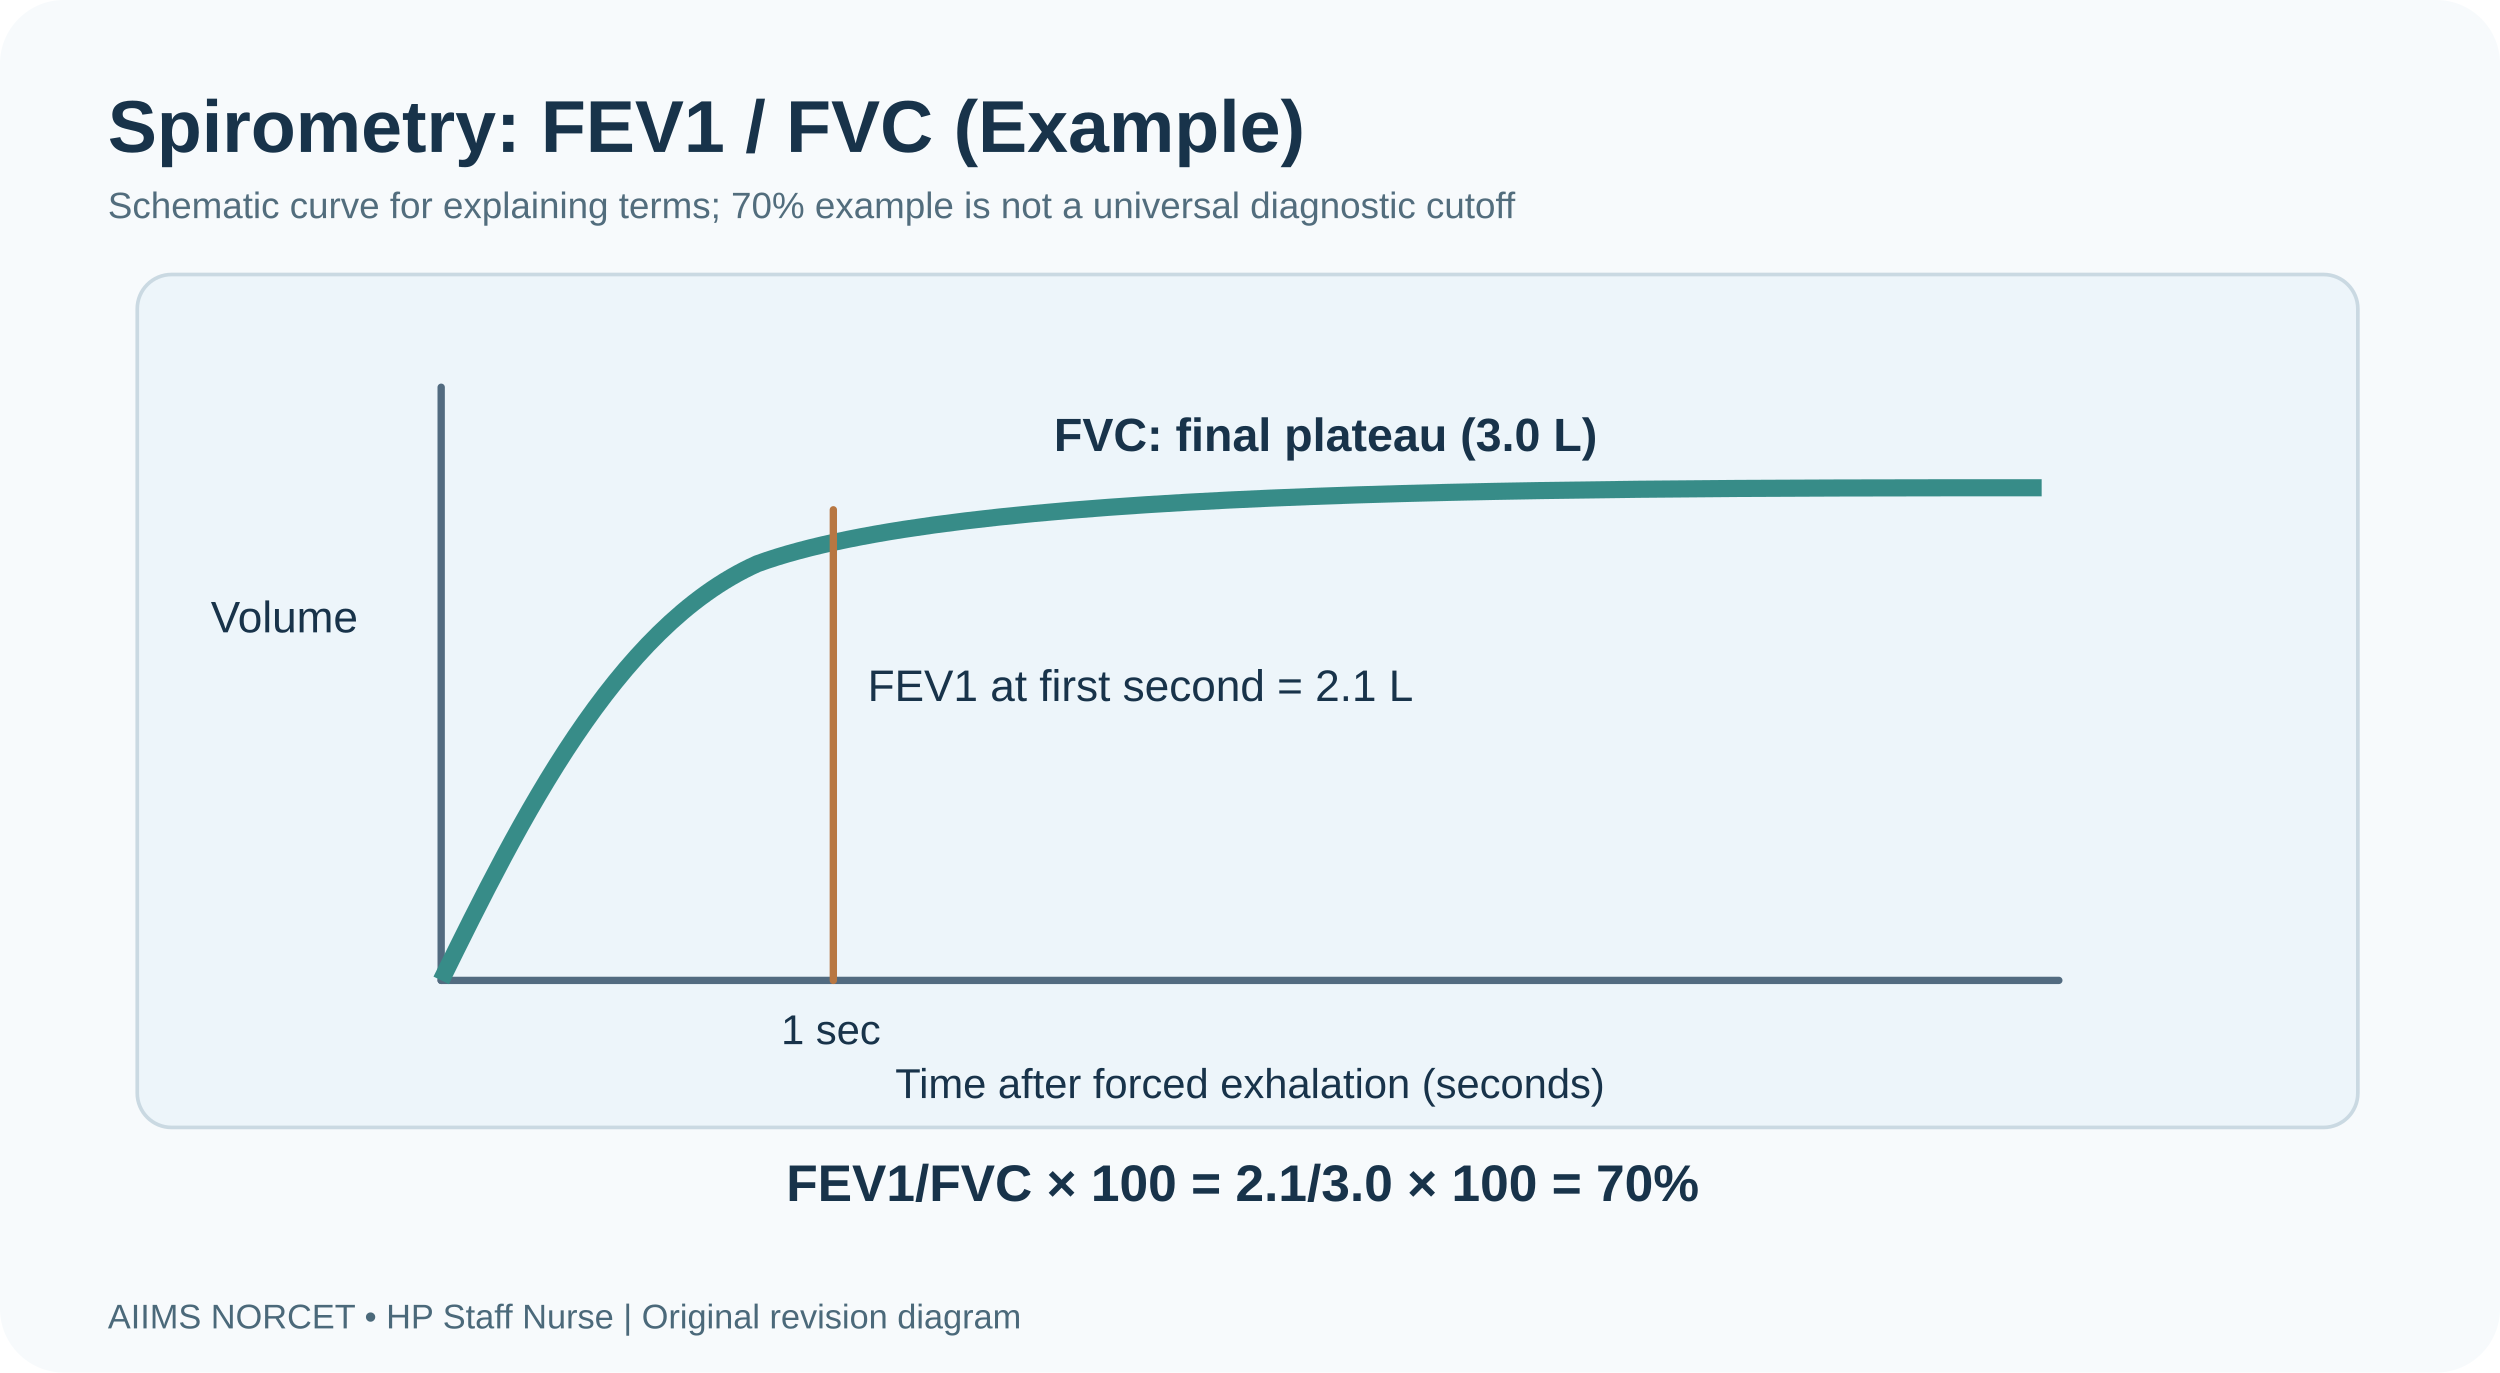
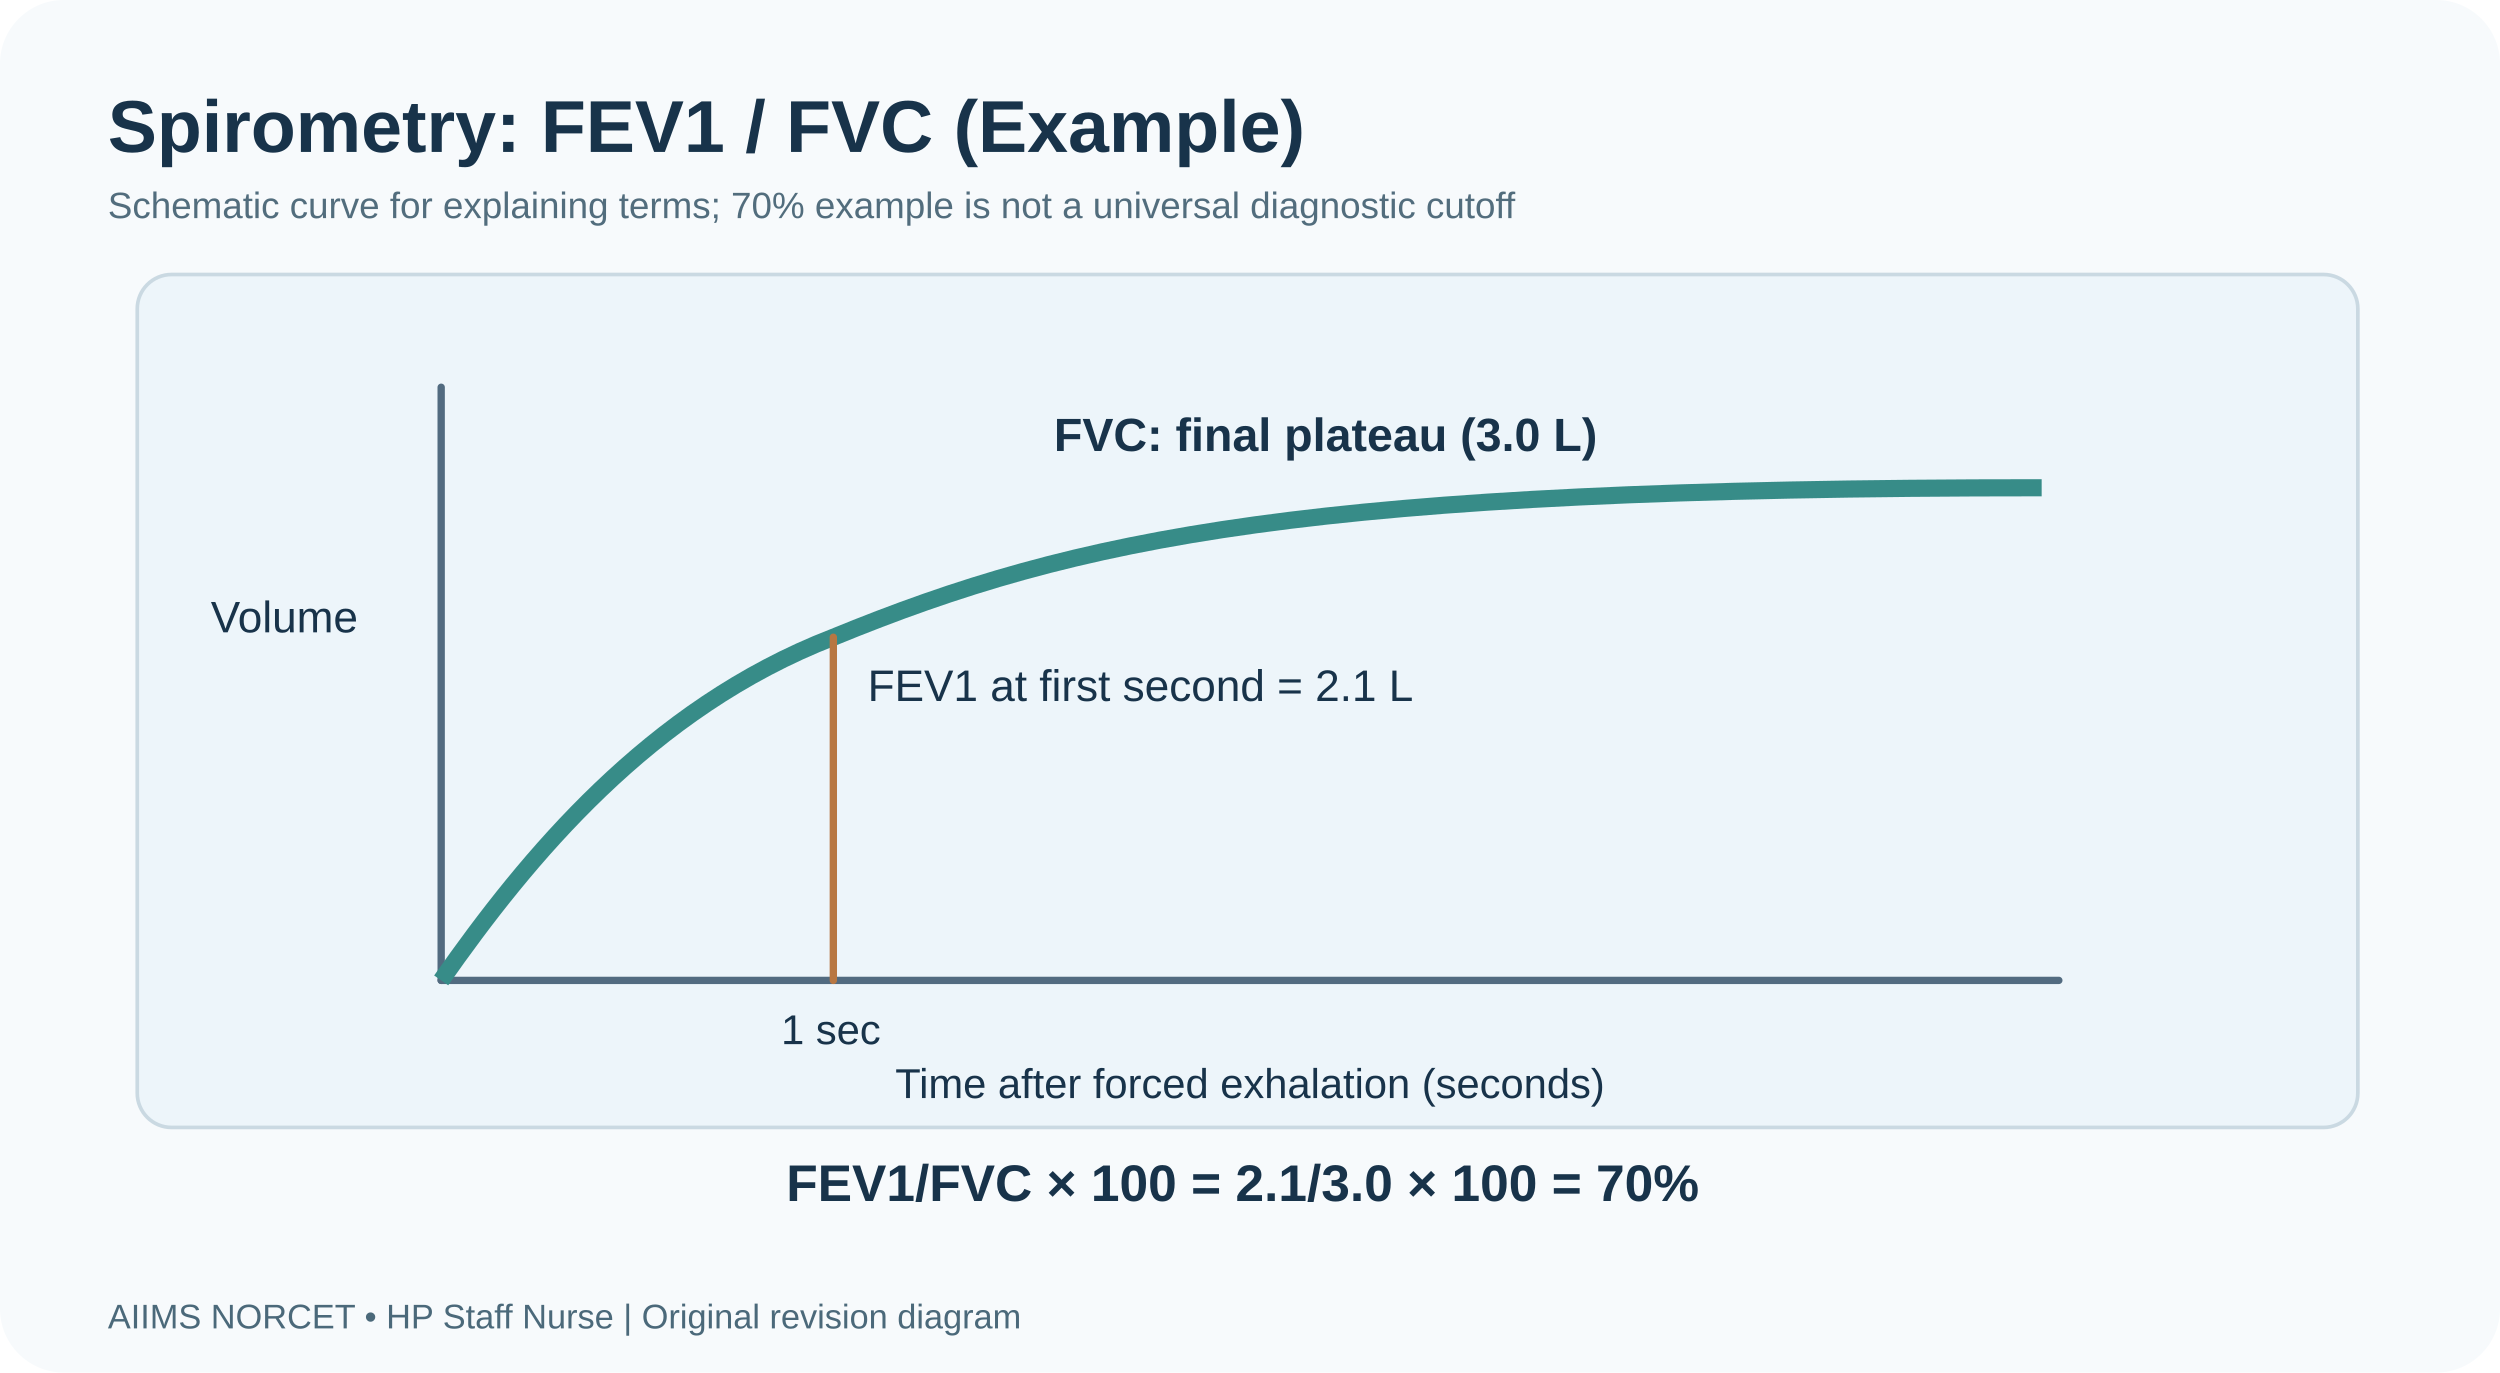
<svg xmlns="http://www.w3.org/2000/svg" viewBox="0 0 1020 560" role="img" aria-labelledby="title desc">
  <rect width="1020" height="560" rx="26" fill="#F7FAFC" />
  <text x="44" y="62" font-family="Arial,sans-serif" font-size="30" font-weight="700" fill="#18334A">Spirometry: FEV1 / FVC (Example)</text>
  <text x="44" y="89" font-family="Arial,sans-serif" font-size="15" fill="#526D7D">Schematic curve for explaining terms; 70% example is not a universal diagnostic cutoff</text>
  <rect x="56" y="112" width="906" height="348" rx="14" fill="#EDF5FA" stroke="#CAD9E2" stroke-width="1.5" />
  <path d="M180 400 L840 400" fill="none" stroke="#526B80" stroke-width="3" stroke-linecap="round" />
  <path d="M180 400 L180 158" fill="none" stroke="#526B80" stroke-width="3" stroke-linecap="round" />
  <text x="510" y="448" text-anchor="middle" font-family="Arial,sans-serif" font-size="17" font-weight="400" fill="#18334A">Time after forced exhalation (seconds)</text>
  <text x="86" y="258" text-anchor="start" font-family="Arial,sans-serif" font-size="18" font-weight="400" fill="#18334A">Volume</text>
-   <path d="M180 400 C212 335 251 256 309 230 C391 200 610 199 833 199" stroke="#378C88" stroke-width="7" fill="none" />
-   <path d="M340 400 L340 208" fill="none" stroke="#B87742" stroke-width="3" stroke-linecap="round" />
+   <path d="M180 400 C215 350 265 289 340 260 C440 219 535 199 833 199" stroke="#378C88" stroke-width="7" fill="none" />
+   <path d="M340 400 L340 260" fill="none" stroke="#B87742" stroke-width="3" stroke-linecap="round" />
  <text x="339" y="426" text-anchor="middle" font-family="Arial,sans-serif" font-size="17" font-weight="400" fill="#18334A">1 sec</text>
  <text x="430" y="184" text-anchor="start" font-family="Arial,sans-serif" font-size="19" font-weight="700" fill="#18334A">FVC: final plateau (3.0 L)</text>
  <text x="354" y="286" text-anchor="start" font-family="Arial,sans-serif" font-size="18" font-weight="400" fill="#18334A">FEV1 at first second = 2.1 L</text>
  <text x="507" y="490" text-anchor="middle" font-family="Arial,sans-serif" font-size="21" font-weight="700" fill="#18334A">FEV1/FVC × 100 = 2.1/3.0 × 100 = 70%</text>
  <text x="44" y="542" font-family="Arial,sans-serif" font-size="14" fill="#4B697A">AIIMS NORCET • HP Staff Nurse  |  Original revision diagram</text>
</svg>
